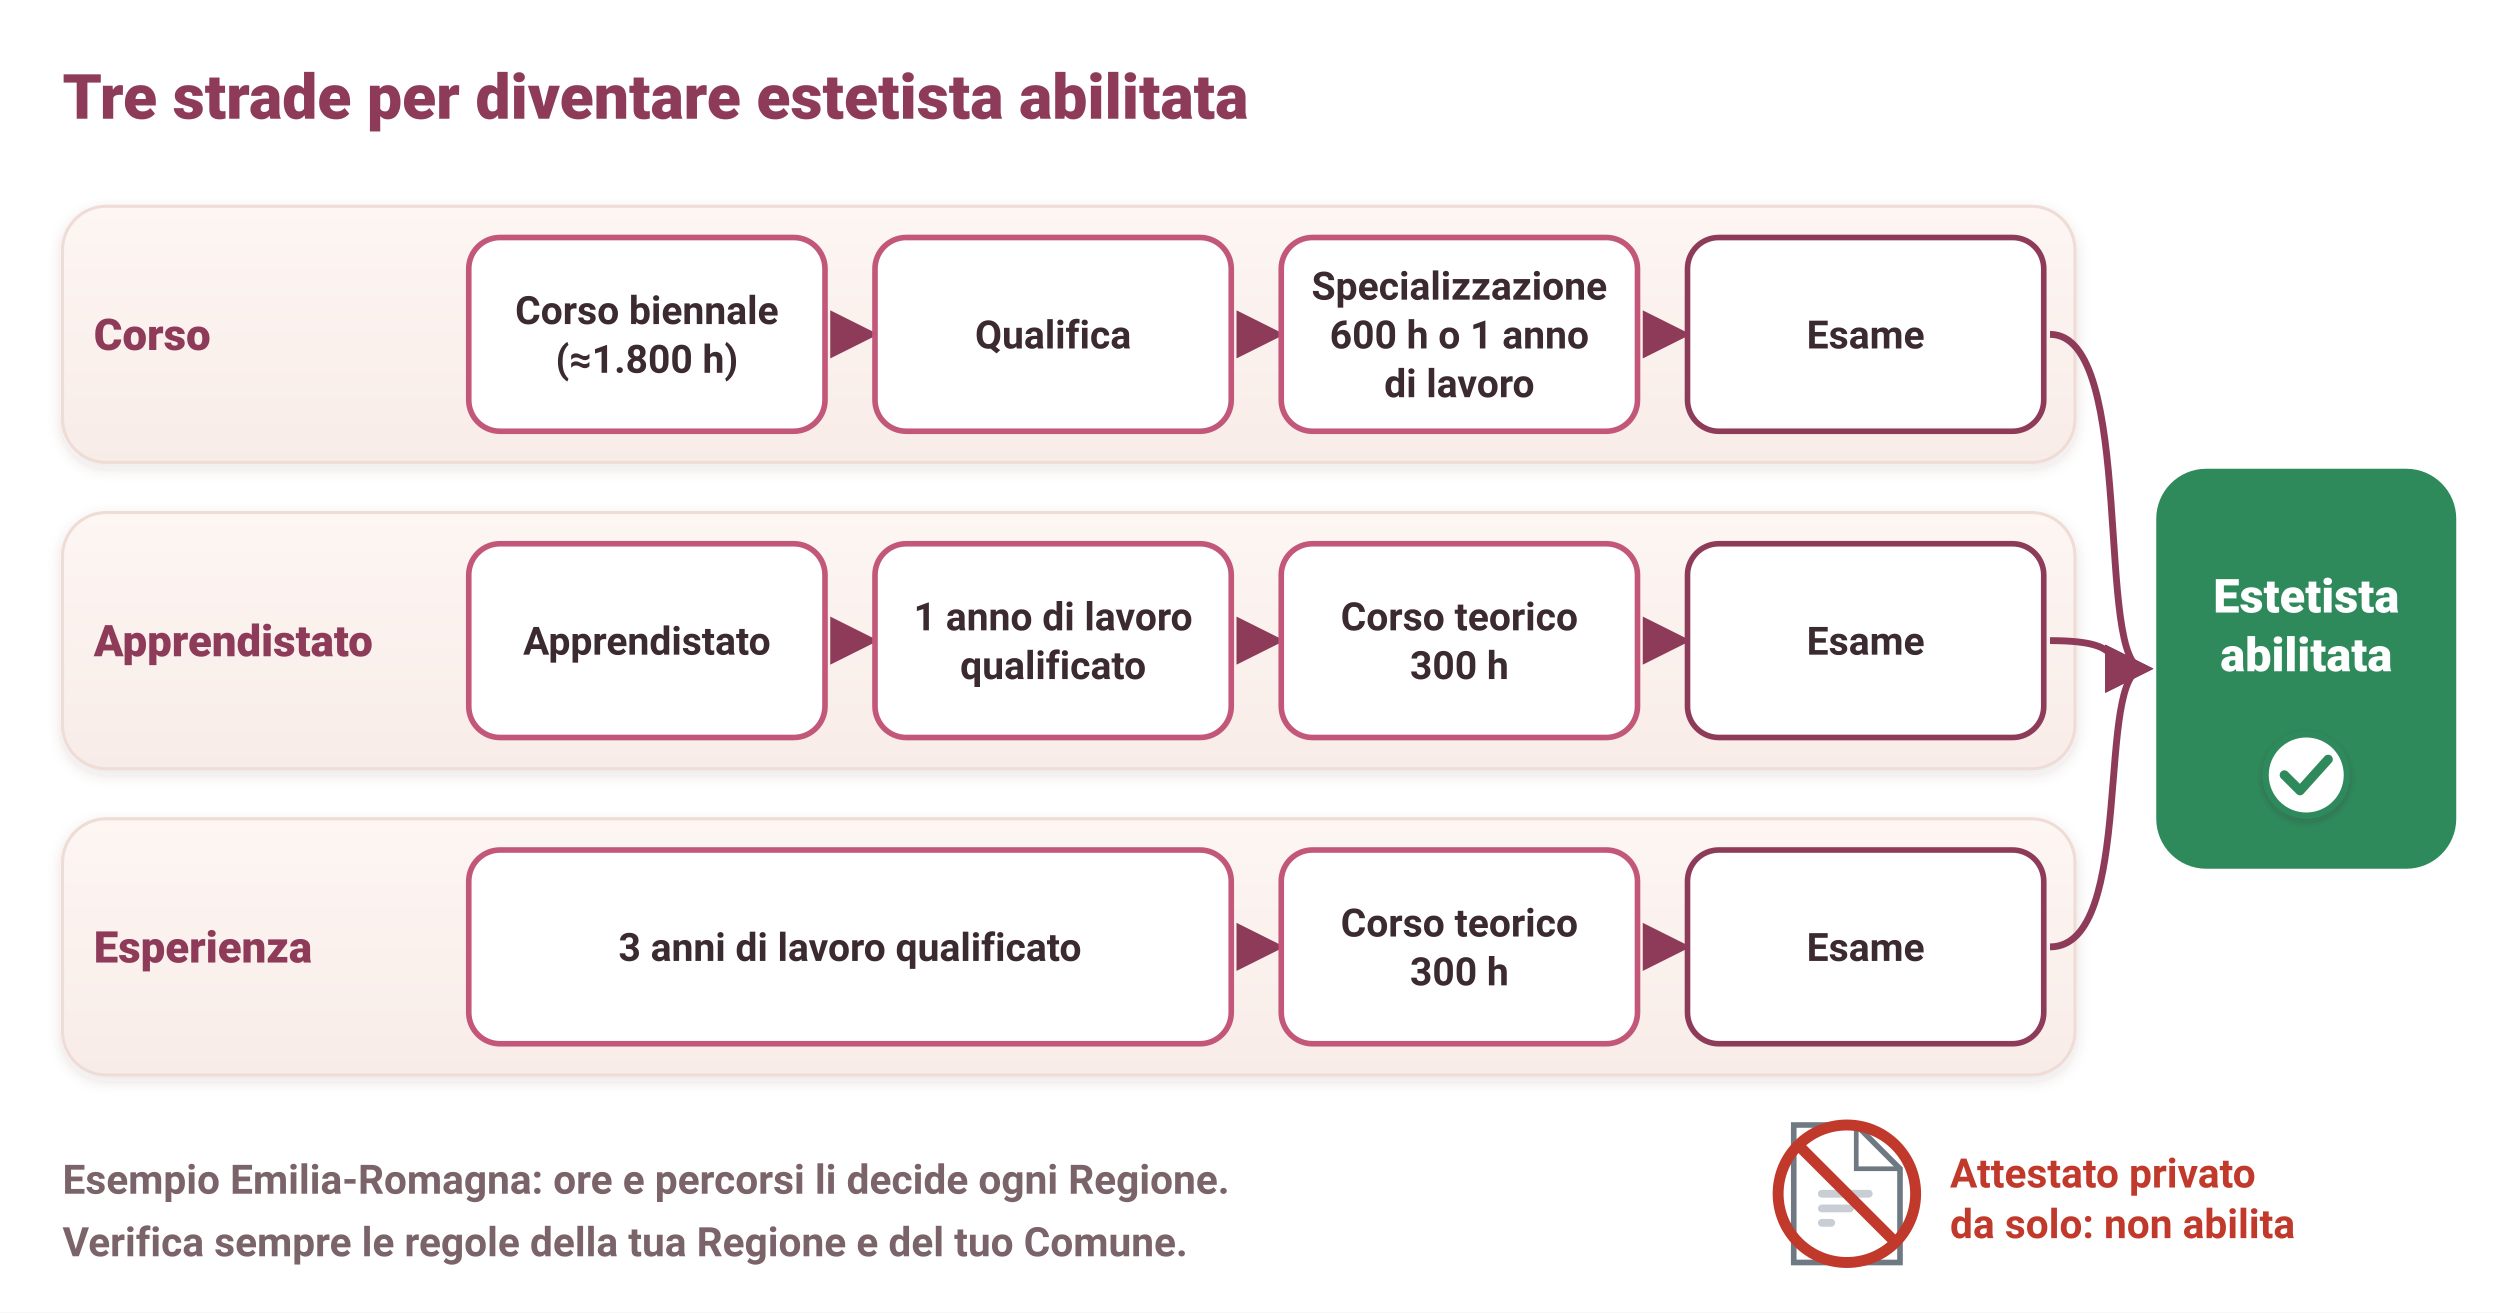
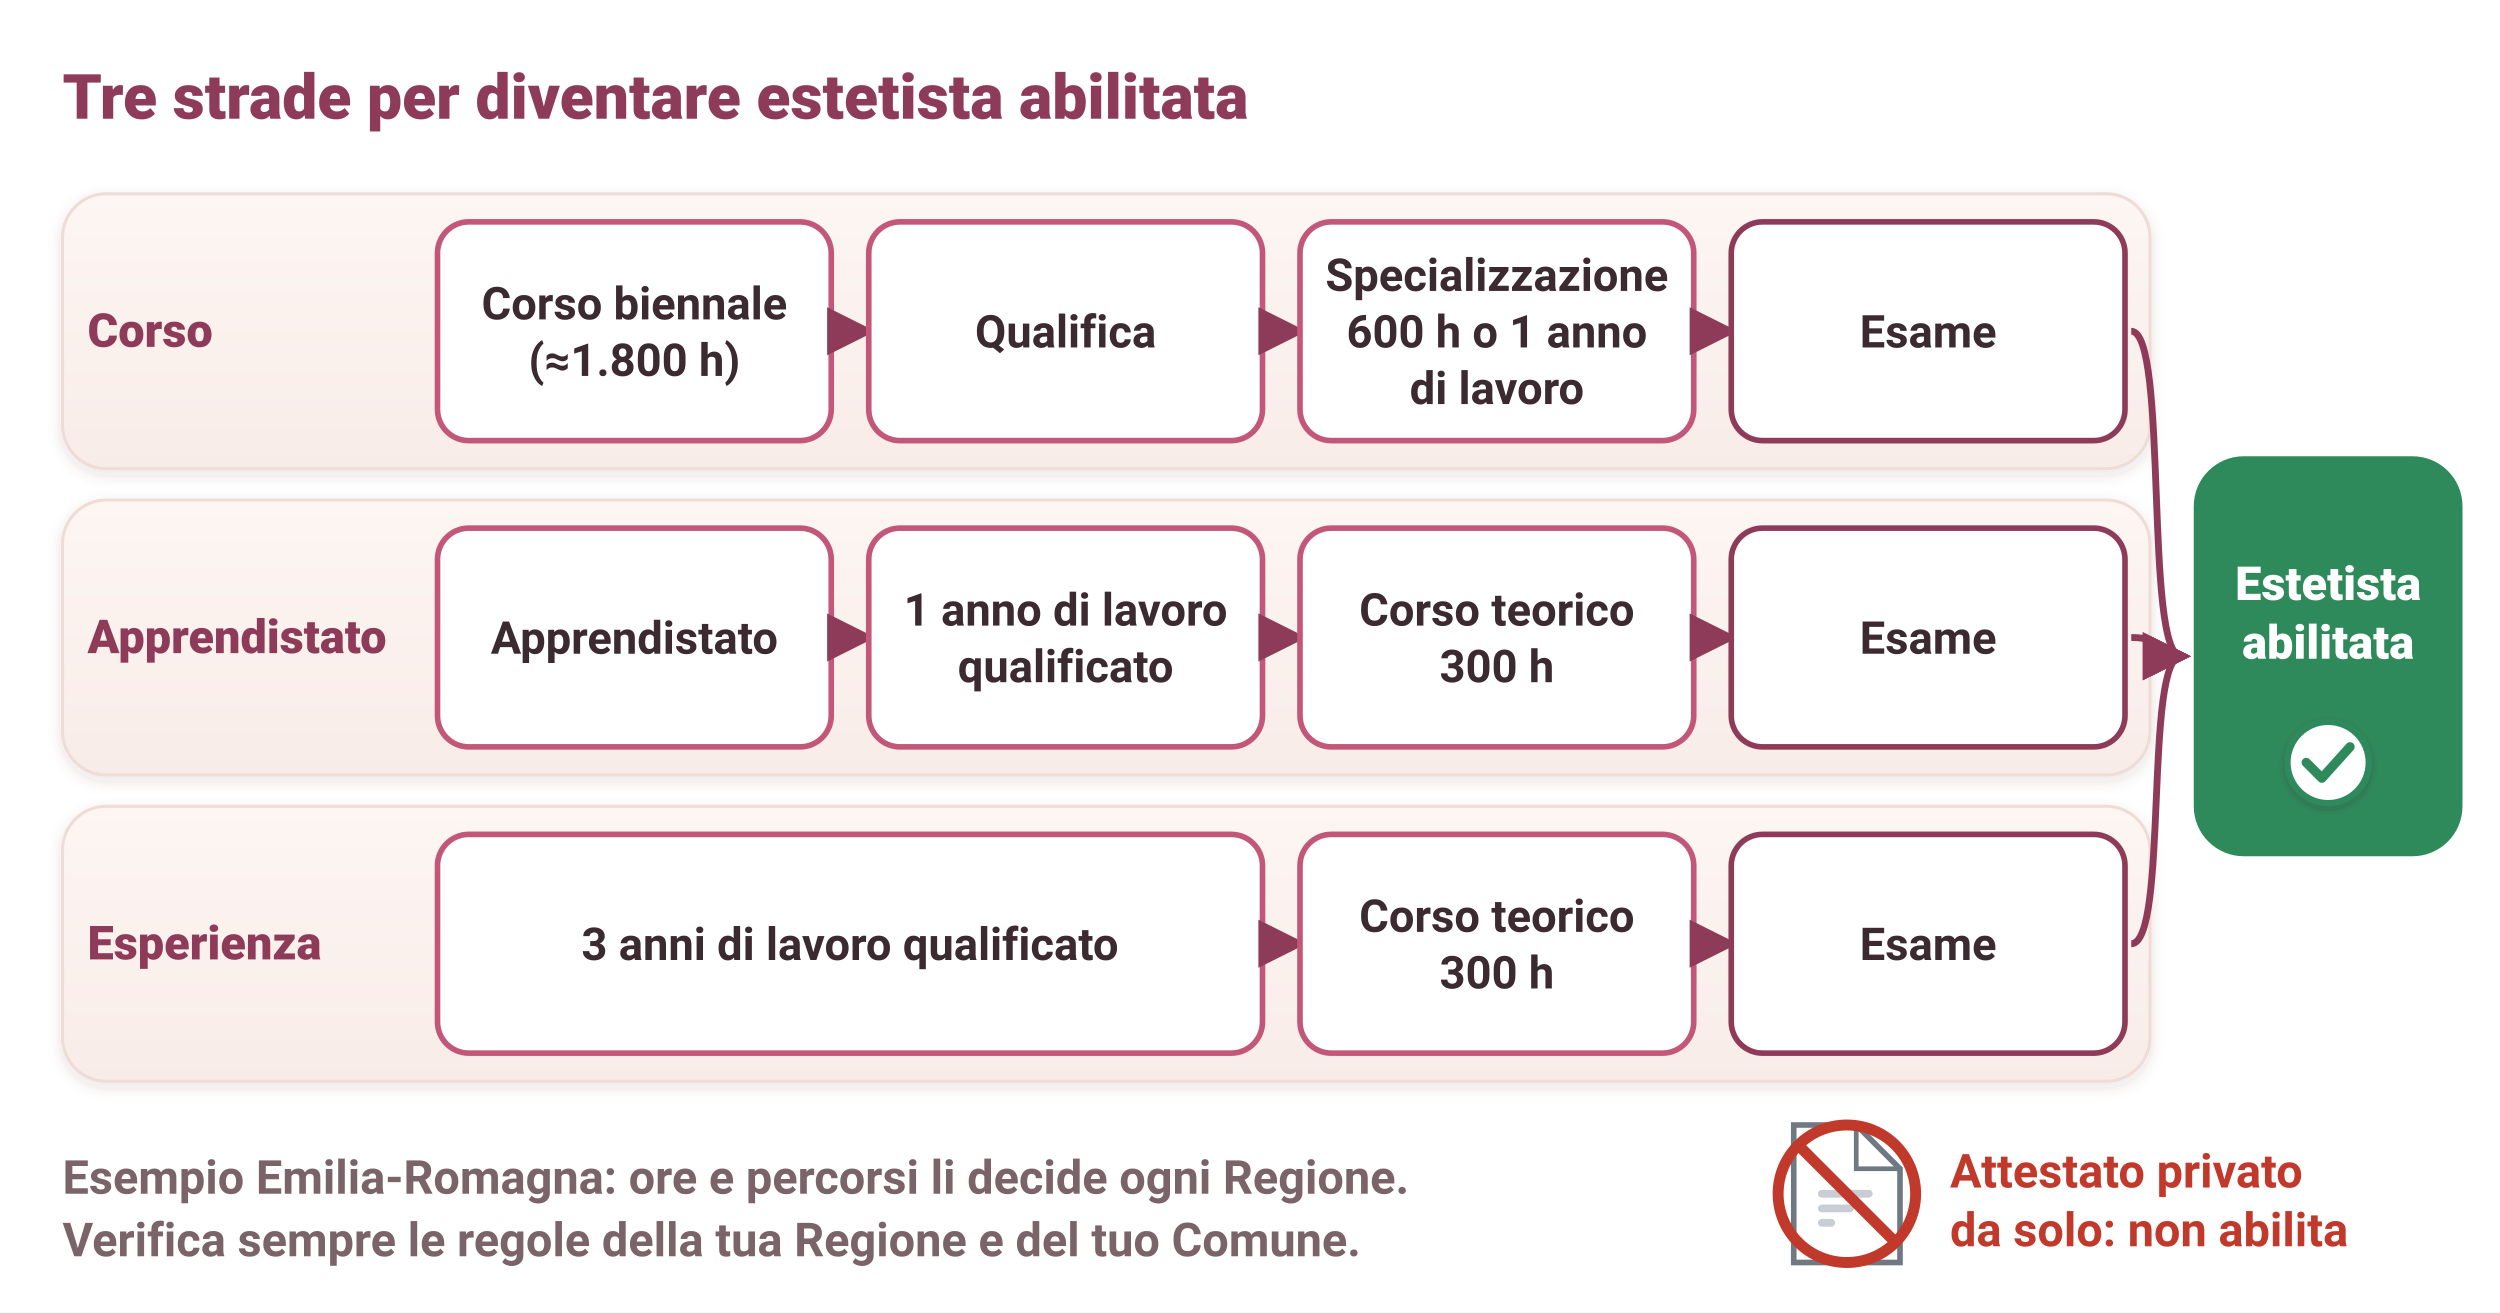
<svg xmlns="http://www.w3.org/2000/svg" viewBox="0 0 800 420" width="800" height="420" font-family="system-ui, -apple-system, 'Segoe UI', Roboto, Arial, sans-serif" role="img">
  <rect width="100%" height="100%" fill="#ffffff" />
  <defs>
    <linearGradient id="nxPanel" x1="0" y1="0" x2="0" y2="1">
      <stop offset="0" stop-color="#fdf6f3" />
      <stop offset="1" stop-color="#f8ece8" />
    </linearGradient>
    <filter id="nxSh" x="-5%" y="-5%" width="110%" height="115%">
      <feDropShadow dx="0" dy="1.5" stdDeviation="2.2" flood-color="#5a2a3a" flood-opacity=".13" />
    </filter>
    <filter id="nxShS" x="-20%" y="-20%" width="140%" height="150%">
      <feDropShadow dx="0" dy="1" stdDeviation="1.2" flood-color="#3b2a30" flood-opacity=".25" />
    </filter>
  </defs>
  <defs>
    <marker id="ar" viewBox="0 0 10 10" refX="8" refY="5" markerWidth="7" markerHeight="7" orient="auto-start-reverse">
      <path d="M0,0 L10,5 L0,10 z" fill="#8e3b5a" />
    </marker>
    <marker id="arw" viewBox="0 0 10 10" refX="8" refY="5" markerWidth="7" markerHeight="7" orient="auto-start-reverse">
      <path d="M0,0 L10,5 L0,10 z" fill="#7a6369" />
    </marker>
  </defs>
  <text x="20.0" y="38.0" font-size="20" text-anchor="start" font-weight="800" fill="#8e3b5a">Tre strade per diventare estetista abilitata</text>
-   <rect x="20" y="66" width="644" height="82" rx="14" fill="url(#nxPanel)" stroke="#efdcd6" stroke-width="1" filter="url(#nxSh)" />
-   <text x="30.0" y="112.0" font-size="14" text-anchor="start" font-weight="800" fill="#8e3b5a">Corso</text>
-   <rect x="150.0" y="76.0" width="114.0" height="62.0" rx="10" fill="#fff" stroke="#c2577a" stroke-width="1.8" />
-   <text x="207.0" y="103.7" font-size="12.5" text-anchor="middle" font-weight="700" fill="#3b2a30">Corso biennale</text>
-   <text x="207.0" y="119.3" font-size="12.5" text-anchor="middle" font-weight="700" fill="#3b2a30">(≈1.800 h)</text>
-   <line x1="266.0" y1="107.0" x2="278.0" y2="107.0" stroke="#8e3b5a" stroke-width="2.2" marker-end="url(#ar)" />
-   <rect x="280.0" y="76.0" width="114.0" height="62.0" rx="10" fill="#fff" stroke="#c2577a" stroke-width="1.8" />
-   <text x="337.0" y="111.5" font-size="12.5" text-anchor="middle" font-weight="700" fill="#3b2a30">Qualifica</text>
-   <line x1="396.0" y1="107.0" x2="408.0" y2="107.0" stroke="#8e3b5a" stroke-width="2.2" marker-end="url(#ar)" />
-   <rect x="410.0" y="76.0" width="114.0" height="62.0" rx="10" fill="#fff" stroke="#c2577a" stroke-width="1.8" />
-   <text x="467.0" y="95.9" font-size="12.5" text-anchor="middle" font-weight="700" fill="#3b2a30">Specializzazione</text>
-   <text x="467.0" y="111.5" font-size="12.5" text-anchor="middle" font-weight="700" fill="#3b2a30">600 h o 1 anno</text>
-   <text x="467.0" y="127.1" font-size="12.5" text-anchor="middle" font-weight="700" fill="#3b2a30">di lavoro</text>
-   <line x1="526.0" y1="107.0" x2="538.0" y2="107.0" stroke="#8e3b5a" stroke-width="2.2" marker-end="url(#ar)" />
-   <rect x="540.0" y="76.0" width="114.0" height="62.0" rx="10" fill="#fff" stroke="#8e3b5a" stroke-width="1.8" />
-   <text x="597.0" y="111.5" font-size="12.5" text-anchor="middle" font-weight="700" fill="#3b2a30">Esame</text>
-   <path d="M656,107 C684,107 670,214 686,214" fill="none" stroke="#8e3b5a" stroke-width="2.2" marker-end="url(#ar)" />
-   <rect x="20" y="164" width="644" height="82" rx="14" fill="url(#nxPanel)" stroke="#efdcd6" stroke-width="1" filter="url(#nxSh)" />
-   <text x="30.0" y="210.0" font-size="14" text-anchor="start" font-weight="800" fill="#8e3b5a">Apprendistato</text>
-   <rect x="150.0" y="174.0" width="114.0" height="62.0" rx="10" fill="#fff" stroke="#c2577a" stroke-width="1.8" />
-   <text x="207.0" y="209.5" font-size="12.5" text-anchor="middle" font-weight="700" fill="#3b2a30">Apprendistato</text>
-   <line x1="266.0" y1="205.0" x2="278.0" y2="205.0" stroke="#8e3b5a" stroke-width="2.2" marker-end="url(#ar)" />
-   <rect x="280.0" y="174.0" width="114.0" height="62.0" rx="10" fill="#fff" stroke="#c2577a" stroke-width="1.8" />
-   <text x="337.0" y="201.7" font-size="12.5" text-anchor="middle" font-weight="700" fill="#3b2a30">1 anno di lavoro</text>
-   <text x="337.0" y="217.3" font-size="12.5" text-anchor="middle" font-weight="700" fill="#3b2a30">qualificato</text>
-   <line x1="396.0" y1="205.0" x2="408.0" y2="205.0" stroke="#8e3b5a" stroke-width="2.2" marker-end="url(#ar)" />
-   <rect x="410.0" y="174.0" width="114.0" height="62.0" rx="10" fill="#fff" stroke="#c2577a" stroke-width="1.8" />
-   <text x="467.0" y="201.7" font-size="12.5" text-anchor="middle" font-weight="700" fill="#3b2a30">Corso teorico</text>
-   <text x="467.0" y="217.3" font-size="12.5" text-anchor="middle" font-weight="700" fill="#3b2a30">300 h</text>
-   <line x1="526.0" y1="205.0" x2="538.0" y2="205.0" stroke="#8e3b5a" stroke-width="2.2" marker-end="url(#ar)" />
-   <rect x="540.0" y="174.0" width="114.0" height="62.0" rx="10" fill="#fff" stroke="#8e3b5a" stroke-width="1.8" />
-   <text x="597.0" y="209.5" font-size="12.5" text-anchor="middle" font-weight="700" fill="#3b2a30">Esame</text>
-   <path d="M656,205 C684,205 670,214 686,214" fill="none" stroke="#8e3b5a" stroke-width="2.2" marker-end="url(#ar)" />
-   <rect x="20" y="262" width="644" height="82" rx="14" fill="url(#nxPanel)" stroke="#efdcd6" stroke-width="1" filter="url(#nxSh)" />
-   <text x="30.0" y="308.0" font-size="14" text-anchor="start" font-weight="800" fill="#8e3b5a">Esperienza</text>
-   <rect x="150.0" y="272.0" width="244.0" height="62.0" rx="10" fill="#fff" stroke="#c2577a" stroke-width="1.8" />
-   <text x="272.0" y="307.5" font-size="12.5" text-anchor="middle" font-weight="700" fill="#3b2a30">3 anni di lavoro qualificato</text>
-   <line x1="396.0" y1="303.0" x2="408.0" y2="303.0" stroke="#8e3b5a" stroke-width="2.2" marker-end="url(#ar)" />
-   <rect x="410.0" y="272.0" width="114.0" height="62.0" rx="10" fill="#fff" stroke="#c2577a" stroke-width="1.8" />
-   <text x="467.0" y="299.7" font-size="12.5" text-anchor="middle" font-weight="700" fill="#3b2a30">Corso teorico</text>
-   <text x="467.0" y="315.3" font-size="12.5" text-anchor="middle" font-weight="700" fill="#3b2a30">300 h</text>
-   <line x1="526.0" y1="303.0" x2="538.0" y2="303.0" stroke="#8e3b5a" stroke-width="2.2" marker-end="url(#ar)" />
-   <rect x="540.0" y="272.0" width="114.0" height="62.0" rx="10" fill="#fff" stroke="#8e3b5a" stroke-width="1.8" />
-   <text x="597.0" y="307.5" font-size="12.5" text-anchor="middle" font-weight="700" fill="#3b2a30">Esame</text>
-   <path d="M656,303 C684,303 670,214 686,214" fill="none" stroke="#8e3b5a" stroke-width="2.2" marker-end="url(#ar)" />
-   <rect x="690" y="150" width="96" height="128" rx="16" fill="#2f8a5b" />
-   <text x="738.0" y="196.0" font-size="15" text-anchor="middle" font-weight="900" fill="#fff">Estetista</text>
-   <text x="738.0" y="214.8" font-size="15" text-anchor="middle" font-weight="900" fill="#fff">abilitata</text>
-   <circle cx="738.0" cy="248.0" r="13" fill="#ffffff" stroke="#2f8a5b" stroke-width="2" filter="url(#nxShS)" />
-   <path d="M731.0,248.0 l5,5 l9,-10" stroke="#2f8a5b" stroke-width="3" fill="none" stroke-linecap="round" stroke-linejoin="round" />
-   <text x="20.0" y="382.0" font-size="13" text-anchor="start" font-weight="600" fill="#7a6369">Esempio Emilia-Romagna: ore e percorsi li decide ogni Regione.</text>
-   <text x="20.0" y="402.0" font-size="13" text-anchor="start" font-weight="600" fill="#7a6369">Verifica sempre le regole della tua Regione e del tuo Comune.</text>
+   <rect x="20" y="62" width="668" height="88" rx="14" fill="url(#nxPanel)" stroke="#efdcd6" stroke-width="1" filter="url(#nxSh)" />
+   <text x="28.0" y="111.0" font-size="15" text-anchor="start" font-weight="800" fill="#8e3b5a">Corso</text>
+   <rect x="140.0" y="71.0" width="126.0" height="70.0" rx="10" fill="#fff" stroke="#c2577a" stroke-width="1.8" />
+   <text x="203.0" y="102.2" font-size="14.5" text-anchor="middle" font-weight="700" fill="#3b2a30">Corso biennale</text>
+   <text x="203.0" y="120.3" font-size="14.5" text-anchor="middle" font-weight="700" fill="#3b2a30">(≈1.800 h)</text>
+   <line x1="267.0" y1="106.0" x2="277.0" y2="106.0" stroke="#8e3b5a" stroke-width="2.2" marker-end="url(#ar)" />
+   <rect x="278.0" y="71.0" width="126.0" height="70.0" rx="10" fill="#fff" stroke="#c2577a" stroke-width="1.8" />
+   <text x="341.0" y="111.2" font-size="14.5" text-anchor="middle" font-weight="700" fill="#3b2a30">Qualifica</text>
+   <line x1="405.0" y1="106.0" x2="415.0" y2="106.0" stroke="#8e3b5a" stroke-width="2.2" marker-end="url(#ar)" />
+   <rect x="416.0" y="71.0" width="126.0" height="70.0" rx="10" fill="#fff" stroke="#c2577a" stroke-width="1.8" />
+   <text x="479.0" y="93.1" font-size="14.5" text-anchor="middle" font-weight="700" fill="#3b2a30">Specializzazione</text>
+   <text x="479.0" y="111.2" font-size="14.5" text-anchor="middle" font-weight="700" fill="#3b2a30">600 h o 1 anno</text>
+   <text x="479.0" y="129.3" font-size="14.5" text-anchor="middle" font-weight="700" fill="#3b2a30">di lavoro</text>
+   <line x1="543.0" y1="106.0" x2="553.0" y2="106.0" stroke="#8e3b5a" stroke-width="2.2" marker-end="url(#ar)" />
+   <rect x="554.0" y="71.0" width="126.0" height="70.0" rx="10" fill="#fff" stroke="#8e3b5a" stroke-width="1.8" />
+   <text x="617.0" y="111.2" font-size="14.5" text-anchor="middle" font-weight="700" fill="#3b2a30">Esame</text>
+   <path d="M682,106 C694,106 686,210 698,210" fill="none" stroke="#8e3b5a" stroke-width="2.2" marker-end="url(#ar)" />
+   <rect x="20" y="160" width="668" height="88" rx="14" fill="url(#nxPanel)" stroke="#efdcd6" stroke-width="1" filter="url(#nxSh)" />
+   <text x="28.0" y="209.0" font-size="15" text-anchor="start" font-weight="800" fill="#8e3b5a">Apprendistato</text>
+   <rect x="140.0" y="169.0" width="126.0" height="70.0" rx="10" fill="#fff" stroke="#c2577a" stroke-width="1.8" />
+   <text x="203.0" y="209.2" font-size="14.5" text-anchor="middle" font-weight="700" fill="#3b2a30">Apprendistato</text>
+   <line x1="267.0" y1="204.0" x2="277.0" y2="204.0" stroke="#8e3b5a" stroke-width="2.2" marker-end="url(#ar)" />
+   <rect x="278.0" y="169.0" width="126.0" height="70.0" rx="10" fill="#fff" stroke="#c2577a" stroke-width="1.8" />
+   <text x="341.0" y="200.2" font-size="14.5" text-anchor="middle" font-weight="700" fill="#3b2a30">1 anno di lavoro</text>
+   <text x="341.0" y="218.3" font-size="14.5" text-anchor="middle" font-weight="700" fill="#3b2a30">qualificato</text>
+   <line x1="405.0" y1="204.0" x2="415.0" y2="204.0" stroke="#8e3b5a" stroke-width="2.2" marker-end="url(#ar)" />
+   <rect x="416.0" y="169.0" width="126.0" height="70.0" rx="10" fill="#fff" stroke="#c2577a" stroke-width="1.8" />
+   <text x="479.0" y="200.2" font-size="14.5" text-anchor="middle" font-weight="700" fill="#3b2a30">Corso teorico</text>
+   <text x="479.0" y="218.3" font-size="14.5" text-anchor="middle" font-weight="700" fill="#3b2a30">300 h</text>
+   <line x1="543.0" y1="204.0" x2="553.0" y2="204.0" stroke="#8e3b5a" stroke-width="2.2" marker-end="url(#ar)" />
+   <rect x="554.0" y="169.0" width="126.0" height="70.0" rx="10" fill="#fff" stroke="#8e3b5a" stroke-width="1.8" />
+   <text x="617.0" y="209.2" font-size="14.5" text-anchor="middle" font-weight="700" fill="#3b2a30">Esame</text>
+   <path d="M682,204 C694,204 686,210 698,210" fill="none" stroke="#8e3b5a" stroke-width="2.2" marker-end="url(#ar)" />
+   <rect x="20" y="258" width="668" height="88" rx="14" fill="url(#nxPanel)" stroke="#efdcd6" stroke-width="1" filter="url(#nxSh)" />
+   <text x="28.0" y="307.0" font-size="15" text-anchor="start" font-weight="800" fill="#8e3b5a">Esperienza</text>
+   <rect x="140.0" y="267.0" width="264.0" height="70.0" rx="10" fill="#fff" stroke="#c2577a" stroke-width="1.8" />
+   <text x="272.0" y="307.2" font-size="14.5" text-anchor="middle" font-weight="700" fill="#3b2a30">3 anni di lavoro qualificato</text>
+   <line x1="405.0" y1="302.0" x2="415.0" y2="302.0" stroke="#8e3b5a" stroke-width="2.2" marker-end="url(#ar)" />
+   <rect x="416.0" y="267.0" width="126.0" height="70.0" rx="10" fill="#fff" stroke="#c2577a" stroke-width="1.8" />
+   <text x="479.0" y="298.2" font-size="14.5" text-anchor="middle" font-weight="700" fill="#3b2a30">Corso teorico</text>
+   <text x="479.0" y="316.3" font-size="14.5" text-anchor="middle" font-weight="700" fill="#3b2a30">300 h</text>
+   <line x1="543.0" y1="302.0" x2="553.0" y2="302.0" stroke="#8e3b5a" stroke-width="2.2" marker-end="url(#ar)" />
+   <rect x="554.0" y="267.0" width="126.0" height="70.0" rx="10" fill="#fff" stroke="#8e3b5a" stroke-width="1.8" />
+   <text x="617.0" y="307.2" font-size="14.5" text-anchor="middle" font-weight="700" fill="#3b2a30">Esame</text>
+   <path d="M682,302 C694,302 686,210 698,210" fill="none" stroke="#8e3b5a" stroke-width="2.2" marker-end="url(#ar)" />
+   <rect x="702" y="146" width="86" height="128" rx="16" fill="#2f8a5b" />
+   <text x="745.0" y="192.0" font-size="15" text-anchor="middle" font-weight="900" fill="#fff">Estetista</text>
+   <text x="745.0" y="210.8" font-size="15" text-anchor="middle" font-weight="900" fill="#fff">abilitata</text>
+   <circle cx="745.0" cy="244.0" r="13" fill="#ffffff" stroke="#2f8a5b" stroke-width="2" filter="url(#nxShS)" />
+   <path d="M738.0,244.0 l5,5 l9,-10" stroke="#2f8a5b" stroke-width="3" fill="none" stroke-linecap="round" stroke-linejoin="round" />
+   <text x="20.0" y="382.0" font-size="15" text-anchor="start" font-weight="600" fill="#7a6369">Esempio Emilia-Romagna: ore e percorsi li decide ogni Regione.</text>
+   <text x="20.0" y="402.0" font-size="15" text-anchor="start" font-weight="600" fill="#7a6369">Verifica sempre le regole della tua Regione e del tuo Comune.</text>
  <path d="M574.0,360.0 L594.0,360.0 L608.0,374.0 L608.0,404.0 L574.0,404.0 Z" fill="#ffffff" stroke="#6f7983" stroke-width="1.8" />
  <path d="M594.0,360.0 L594.0,374.0 L608.0,374.0" fill="none" stroke="#6f7983" stroke-width="1.5" />
  <line x1="583.0" y1="382.0" x2="598.0" y2="382.0" stroke="#c8ced4" stroke-width="2.5" stroke-linecap="round" />
  <line x1="583.0" y1="386.7" x2="592.0" y2="386.7" stroke="#c8ced4" stroke-width="2.5" stroke-linecap="round" />
  <line x1="583.0" y1="391.3" x2="586.0" y2="391.3" stroke="#c8ced4" stroke-width="2.5" stroke-linecap="round" />
  <circle cx="591.0" cy="382.0" r="22.0" fill="none" stroke="#c0392b" stroke-width="3.5" />
  <line x1="575.6" y1="366.6" x2="606.4" y2="397.4" stroke="#c0392b" stroke-width="3.5" />
-   <text x="624.0" y="380.0" font-size="13" text-anchor="start" font-weight="700" fill="#c0392b">Attestato privato</text>
-   <text x="624.0" y="396.2" font-size="13" text-anchor="start" font-weight="700" fill="#c0392b">da solo: non abilita</text>
+   <text x="624.0" y="380.0" font-size="15" text-anchor="start" font-weight="700" fill="#c0392b">Attestato privato</text>
+   <text x="624.0" y="398.8" font-size="15" text-anchor="start" font-weight="700" fill="#c0392b">da solo: non abilita</text>
</svg>
